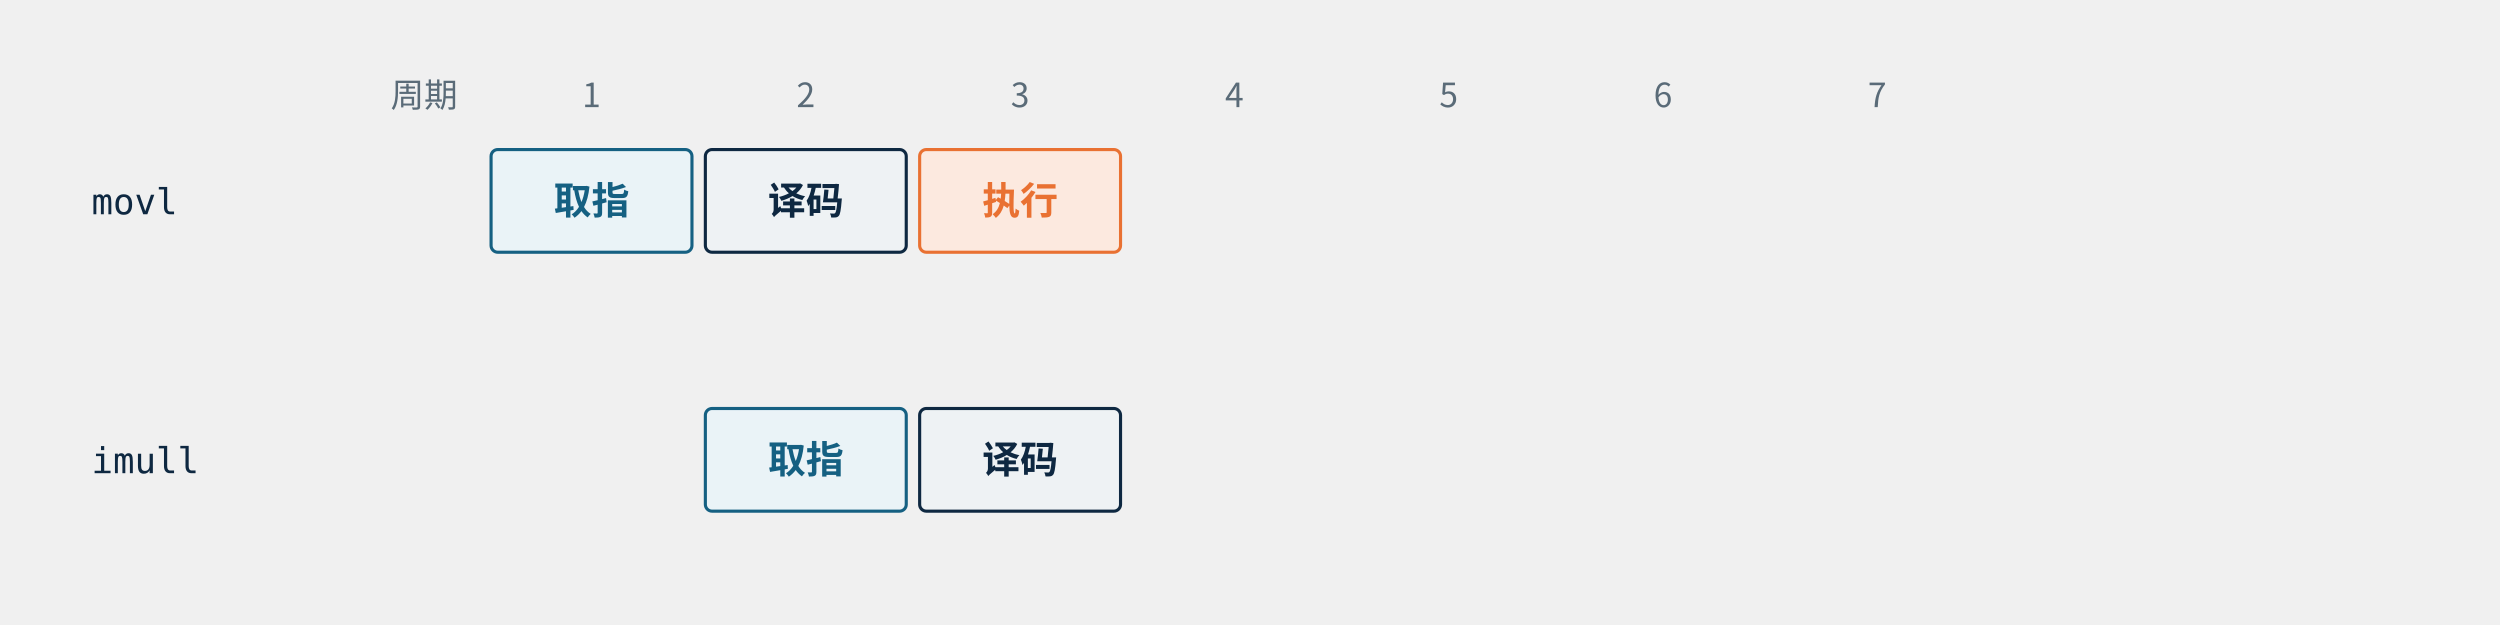
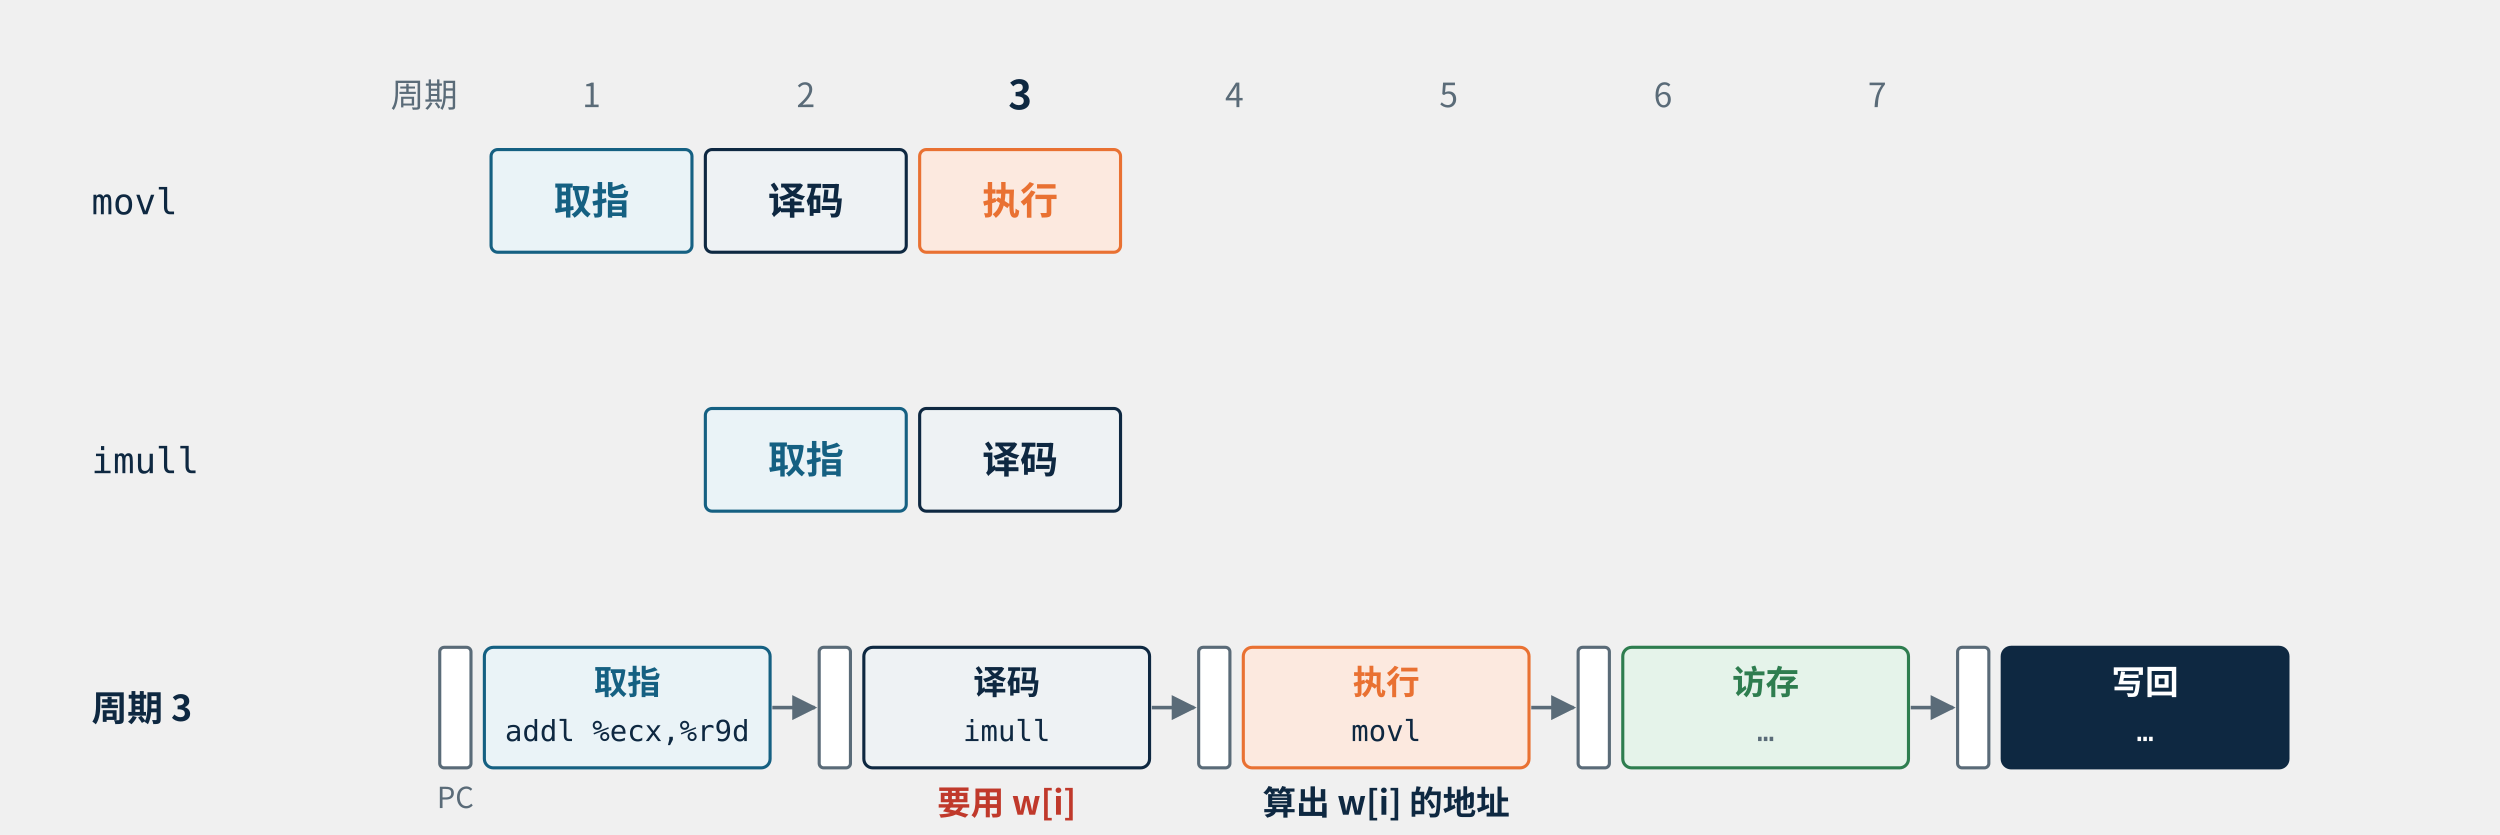
- <svg xmlns="http://www.w3.org/2000/svg" viewBox="-17 0 1120 280" width="1120" height="280">
+ <svg xmlns="http://www.w3.org/2000/svg" viewBox="-17 0 1120 374" width="1120" height="374">
  <defs>
    <marker id="ah-156082" viewBox="0 0 10 10" refX="9" refY="5" markerWidth="7" markerHeight="7" orient="auto-start-reverse">
      <path d="M0,0 L10,5 L0,10 z" fill="#156082" />
    </marker>
    <marker id="ah-e97132" viewBox="0 0 10 10" refX="9" refY="5" markerWidth="7" markerHeight="7" orient="auto-start-reverse">
      <path d="M0,0 L10,5 L0,10 z" fill="#e97132" />
    </marker>
    <marker id="ah-0e2841" viewBox="0 0 10 10" refX="9" refY="5" markerWidth="7" markerHeight="7" orient="auto-start-reverse">
      <path d="M0,0 L10,5 L0,10 z" fill="#0e2841" />
    </marker>
    <marker id="ah-2e7d4f" viewBox="0 0 10 10" refX="9" refY="5" markerWidth="7" markerHeight="7" orient="auto-start-reverse">
      <path d="M0,0 L10,5 L0,10 z" fill="#2e7d4f" />
    </marker>
    <marker id="ah-c0392b" viewBox="0 0 10 10" refX="9" refY="5" markerWidth="7" markerHeight="7" orient="auto-start-reverse">
      <path d="M0,0 L10,5 L0,10 z" fill="#c0392b" />
    </marker>
    <marker id="ah-5a6b78" viewBox="0 0 10 10" refX="9" refY="5" markerWidth="7" markerHeight="7" orient="auto-start-reverse">
      <path d="M0,0 L10,5 L0,10 z" fill="#5a6b78" />
    </marker>
    <marker id="ah-9fb5c3" viewBox="0 0 10 10" refX="9" refY="5" markerWidth="7" markerHeight="7" orient="auto-start-reverse">
      <path d="M0,0 L10,5 L0,10 z" fill="#9fb5c3" />
    </marker>
  </defs>
  <text x="188.0" y="48.0" font-family="PingFang SC, Noto Sans CJK SC, Source Han Sans SC, sans-serif" font-size="15" font-weight="normal" fill="#5a6b78" text-anchor="end">周期</text>
  <text x="248.0" y="48.0" font-family="PingFang SC, Noto Sans CJK SC, Source Han Sans SC, sans-serif" font-size="15" font-weight="normal" fill="#5a6b78" text-anchor="middle">1</text>
  <text x="344.0" y="48.0" font-family="PingFang SC, Noto Sans CJK SC, Source Han Sans SC, sans-serif" font-size="15" font-weight="normal" fill="#5a6b78" text-anchor="middle">2</text>
-   <text x="440.0" y="48.0" font-family="PingFang SC, Noto Sans CJK SC, Source Han Sans SC, sans-serif" font-size="15" font-weight="normal" fill="#5a6b78" text-anchor="middle">3</text>
+   <text x="440.0" y="49.0" font-family="PingFang SC, Noto Sans CJK SC, Source Han Sans SC, sans-serif" font-size="18" font-weight="bold" fill="#0e2841" text-anchor="middle">3</text>
  <text x="536.0" y="48.0" font-family="PingFang SC, Noto Sans CJK SC, Source Han Sans SC, sans-serif" font-size="15" font-weight="normal" fill="#5a6b78" text-anchor="middle">4</text>
  <text x="632.0" y="48.0" font-family="PingFang SC, Noto Sans CJK SC, Source Han Sans SC, sans-serif" font-size="15" font-weight="normal" fill="#5a6b78" text-anchor="middle">5</text>
  <text x="728.0" y="48.0" font-family="PingFang SC, Noto Sans CJK SC, Source Han Sans SC, sans-serif" font-size="15" font-weight="normal" fill="#5a6b78" text-anchor="middle">6</text>
  <text x="824.0" y="48.0" font-family="PingFang SC, Noto Sans CJK SC, Source Han Sans SC, sans-serif" font-size="15" font-weight="normal" fill="#5a6b78" text-anchor="middle">7</text>
  <text x="24.0" y="96.0" font-family="SFMono-Regular, Menlo, DejaVu Sans Mono, Consolas, monospace" font-size="16" font-weight="normal" fill="#0e2841" text-anchor="start">movl</text>
  <rect x="203.0" y="67.0" width="90.0" height="46.0" rx="3" fill="#eaf3f7" stroke="#156082" stroke-width="1.4" />
  <text x="248.0" y="96.0" font-family="PingFang SC, Noto Sans CJK SC, Source Han Sans SC, sans-serif" font-size="17" font-weight="bold" fill="#156082" text-anchor="middle">取指</text>
  <rect x="299.0" y="67.0" width="90.0" height="46.0" rx="3" fill="#eef2f4" stroke="#0e2841" stroke-width="1.4" />
  <text x="344.0" y="96.0" font-family="PingFang SC, Noto Sans CJK SC, Source Han Sans SC, sans-serif" font-size="17" font-weight="bold" fill="#0e2841" text-anchor="middle">译码</text>
  <rect x="395.0" y="67.0" width="90.0" height="46.0" rx="3" fill="#fce9df" stroke="#e97132" stroke-width="1.4" />
  <text x="440.0" y="96.0" font-family="PingFang SC, Noto Sans CJK SC, Source Han Sans SC, sans-serif" font-size="17" font-weight="bold" fill="#e97132" text-anchor="middle">执行</text>
  <text x="24.0" y="212.0" font-family="SFMono-Regular, Menlo, DejaVu Sans Mono, Consolas, monospace" font-size="16" font-weight="normal" fill="#0e2841" text-anchor="start">imull</text>
  <rect x="299.0" y="183.0" width="90.0" height="46.0" rx="3" fill="#eaf3f7" stroke="#156082" stroke-width="1.4" />
  <text x="344.0" y="212.0" font-family="PingFang SC, Noto Sans CJK SC, Source Han Sans SC, sans-serif" font-size="17" font-weight="bold" fill="#156082" text-anchor="middle">取指</text>
  <rect x="395.0" y="183.0" width="90.0" height="46.0" rx="3" fill="#eef2f4" stroke="#0e2841" stroke-width="1.4" />
  <text x="440.0" y="212.0" font-family="PingFang SC, Noto Sans CJK SC, Source Han Sans SC, sans-serif" font-size="17" font-weight="bold" fill="#0e2841" text-anchor="middle">译码</text>
+   <text x="24.0" y="323.0" font-family="PingFang SC, Noto Sans CJK SC, Source Han Sans SC, sans-serif" font-size="16" font-weight="bold" fill="#0e2841" text-anchor="start">周期 3</text>
+   <rect x="180.0" y="290.0" width="14.0" height="54.0" rx="2" fill="#ffffff" stroke="#5a6b78" stroke-width="1.4" />
+   <rect x="200.0" y="290.0" width="128.0" height="54.0" rx="4" fill="#eaf3f7" stroke="#156082" stroke-width="1.4" />
+   <text x="264.0" y="311.0" font-family="PingFang SC, Noto Sans CJK SC, Source Han Sans SC, sans-serif" font-size="15" font-weight="bold" fill="#156082" text-anchor="middle">取指</text>
+   <text x="264.0" y="332.0" font-family="SFMono-Regular, Menlo, DejaVu Sans Mono, Consolas, monospace" font-size="13" font-weight="normal" fill="#0e2841" text-anchor="middle">addl %ecx,%r9d</text>
+   <line x1="329.0" y1="317.0" x2="348.0" y2="317.0" stroke="#5a6b78" stroke-width="1.6" marker-end="url(#ah-5a6b78)" />
+   <rect x="350.0" y="290.0" width="14.0" height="54.0" rx="2" fill="#ffffff" stroke="#5a6b78" stroke-width="1.4" />
+   <rect x="370.0" y="290.0" width="128.0" height="54.0" rx="4" fill="#eef2f4" stroke="#0e2841" stroke-width="1.4" />
+   <text x="434.0" y="311.0" font-family="PingFang SC, Noto Sans CJK SC, Source Han Sans SC, sans-serif" font-size="15" font-weight="bold" fill="#0e2841" text-anchor="middle">译码</text>
+   <text x="434.0" y="332.0" font-family="SFMono-Regular, Menlo, DejaVu Sans Mono, Consolas, monospace" font-size="13" font-weight="normal" fill="#0e2841" text-anchor="middle">imull</text>
+   <line x1="499.0" y1="317.0" x2="518.0" y2="317.0" stroke="#5a6b78" stroke-width="1.6" marker-end="url(#ah-5a6b78)" />
+   <rect x="520.0" y="290.0" width="14.0" height="54.0" rx="2" fill="#ffffff" stroke="#5a6b78" stroke-width="1.4" />
+   <rect x="540.0" y="290.0" width="128.0" height="54.0" rx="4" fill="#fce9df" stroke="#e97132" stroke-width="1.4" />
+   <text x="604.0" y="311.0" font-family="PingFang SC, Noto Sans CJK SC, Source Han Sans SC, sans-serif" font-size="15" font-weight="bold" fill="#e97132" text-anchor="middle">执行</text>
+   <text x="604.0" y="332.0" font-family="SFMono-Regular, Menlo, DejaVu Sans Mono, Consolas, monospace" font-size="13" font-weight="normal" fill="#0e2841" text-anchor="middle">movl</text>
+   <line x1="669.0" y1="317.0" x2="688.0" y2="317.0" stroke="#5a6b78" stroke-width="1.6" marker-end="url(#ah-5a6b78)" />
+   <rect x="690.0" y="290.0" width="14.0" height="54.0" rx="2" fill="#ffffff" stroke="#5a6b78" stroke-width="1.4" />
+   <rect x="710.0" y="290.0" width="128.0" height="54.0" rx="4" fill="#e5f3ea" stroke="#2e7d4f" stroke-width="1.4" />
+   <text x="774.0" y="311.0" font-family="PingFang SC, Noto Sans CJK SC, Source Han Sans SC, sans-serif" font-size="15" font-weight="bold" fill="#2e7d4f" text-anchor="middle">访存</text>
+   <text x="774.0" y="332.0" font-family="SFMono-Regular, Menlo, DejaVu Sans Mono, Consolas, monospace" font-size="13" font-weight="normal" fill="#5a6b78" text-anchor="middle">…</text>
+   <line x1="839.0" y1="317.0" x2="858.0" y2="317.0" stroke="#5a6b78" stroke-width="1.6" marker-end="url(#ah-5a6b78)" />
+   <rect x="860.0" y="290.0" width="14.0" height="54.0" rx="2" fill="#ffffff" stroke="#5a6b78" stroke-width="1.4" />
+   <rect x="880.0" y="290.0" width="128.0" height="54.0" rx="4" fill="#0e2841" stroke="#0e2841" stroke-width="1.4" />
+   <text x="944.0" y="311.0" font-family="PingFang SC, Noto Sans CJK SC, Source Han Sans SC, sans-serif" font-size="15" font-weight="bold" fill="#ffffff" text-anchor="middle">写回</text>
+   <text x="944.0" y="332.0" font-family="SFMono-Regular, Menlo, DejaVu Sans Mono, Consolas, monospace" font-size="13" font-weight="normal" fill="#ffffff" text-anchor="middle">…</text>
+   <text x="187.0" y="362.0" font-family="PingFang SC, Noto Sans CJK SC, Source Han Sans SC, sans-serif" font-size="13" font-weight="normal" fill="#5a6b78" text-anchor="middle">PC</text>
+   <text x="434.0" y="365.0" font-family="PingFang SC, Noto Sans CJK SC, Source Han Sans SC, sans-serif" font-size="15" font-weight="bold" fill="#c0392b" text-anchor="middle">要用 w[i]</text>
+   <text x="604.0" y="365.0" font-family="PingFang SC, Noto Sans CJK SC, Source Han Sans SC, sans-serif" font-size="15" font-weight="bold" fill="#0e2841" text-anchor="middle">算出 w[i] 的地址</text>
</svg>
